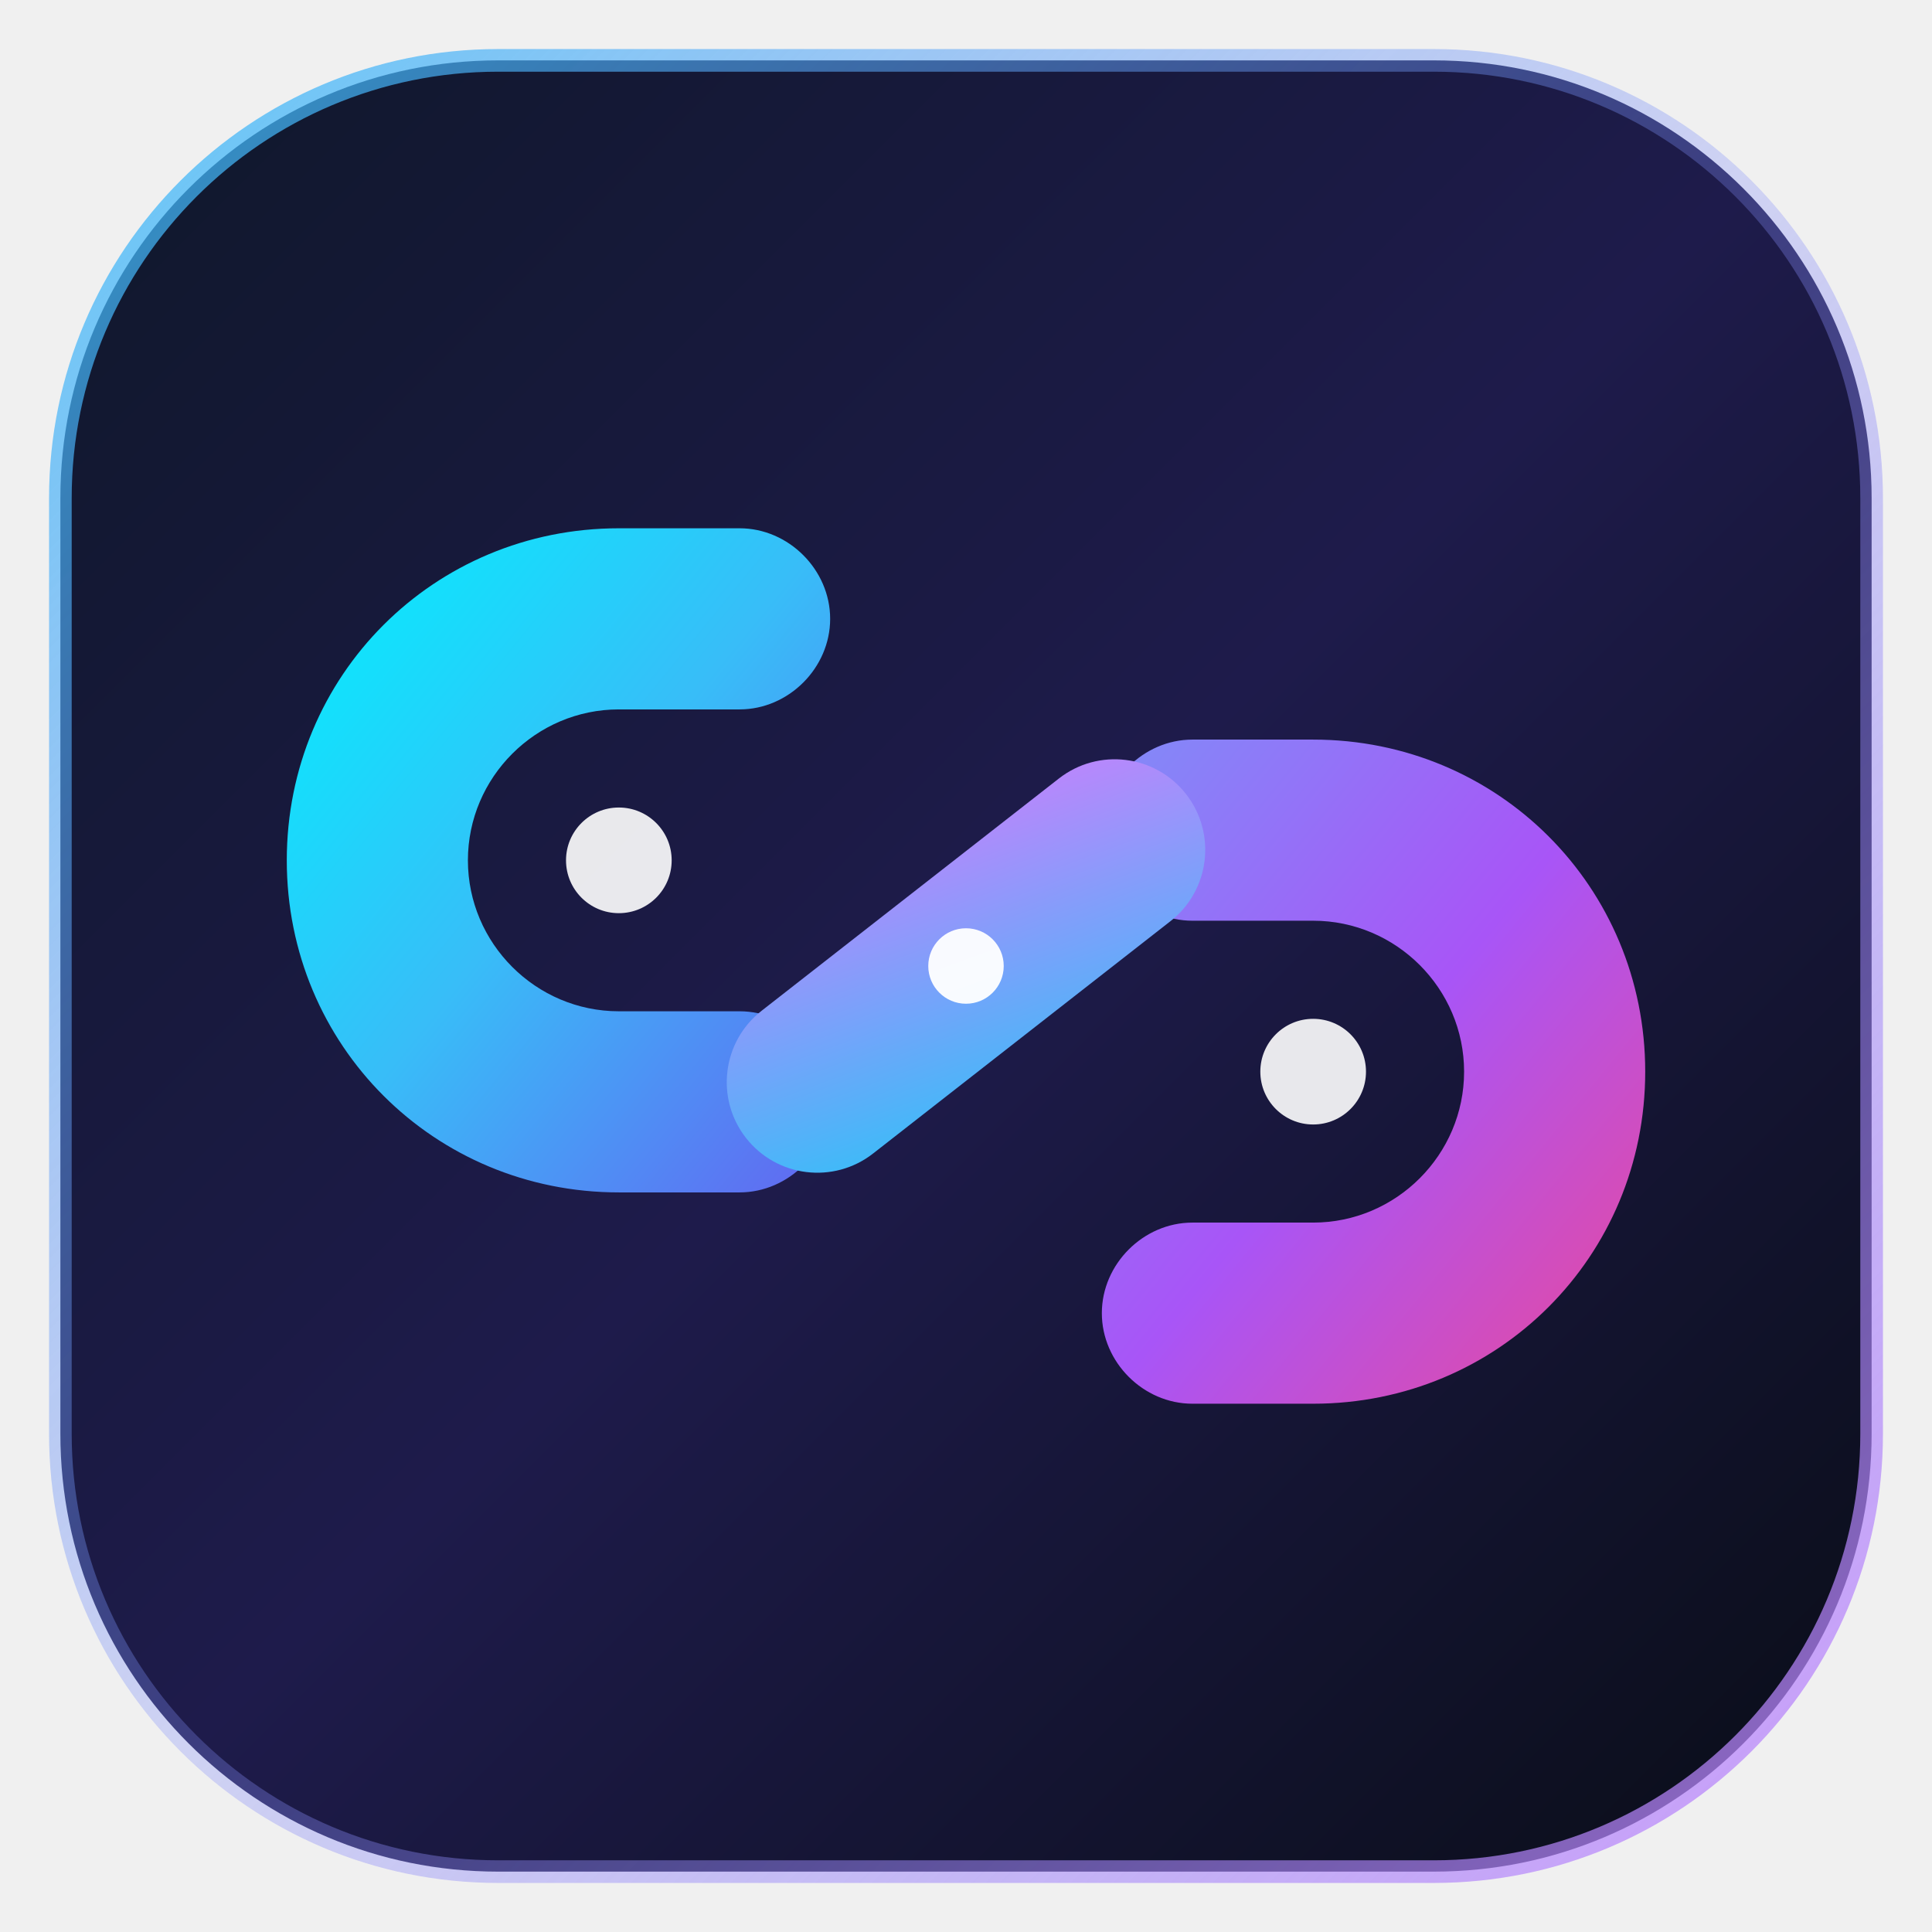
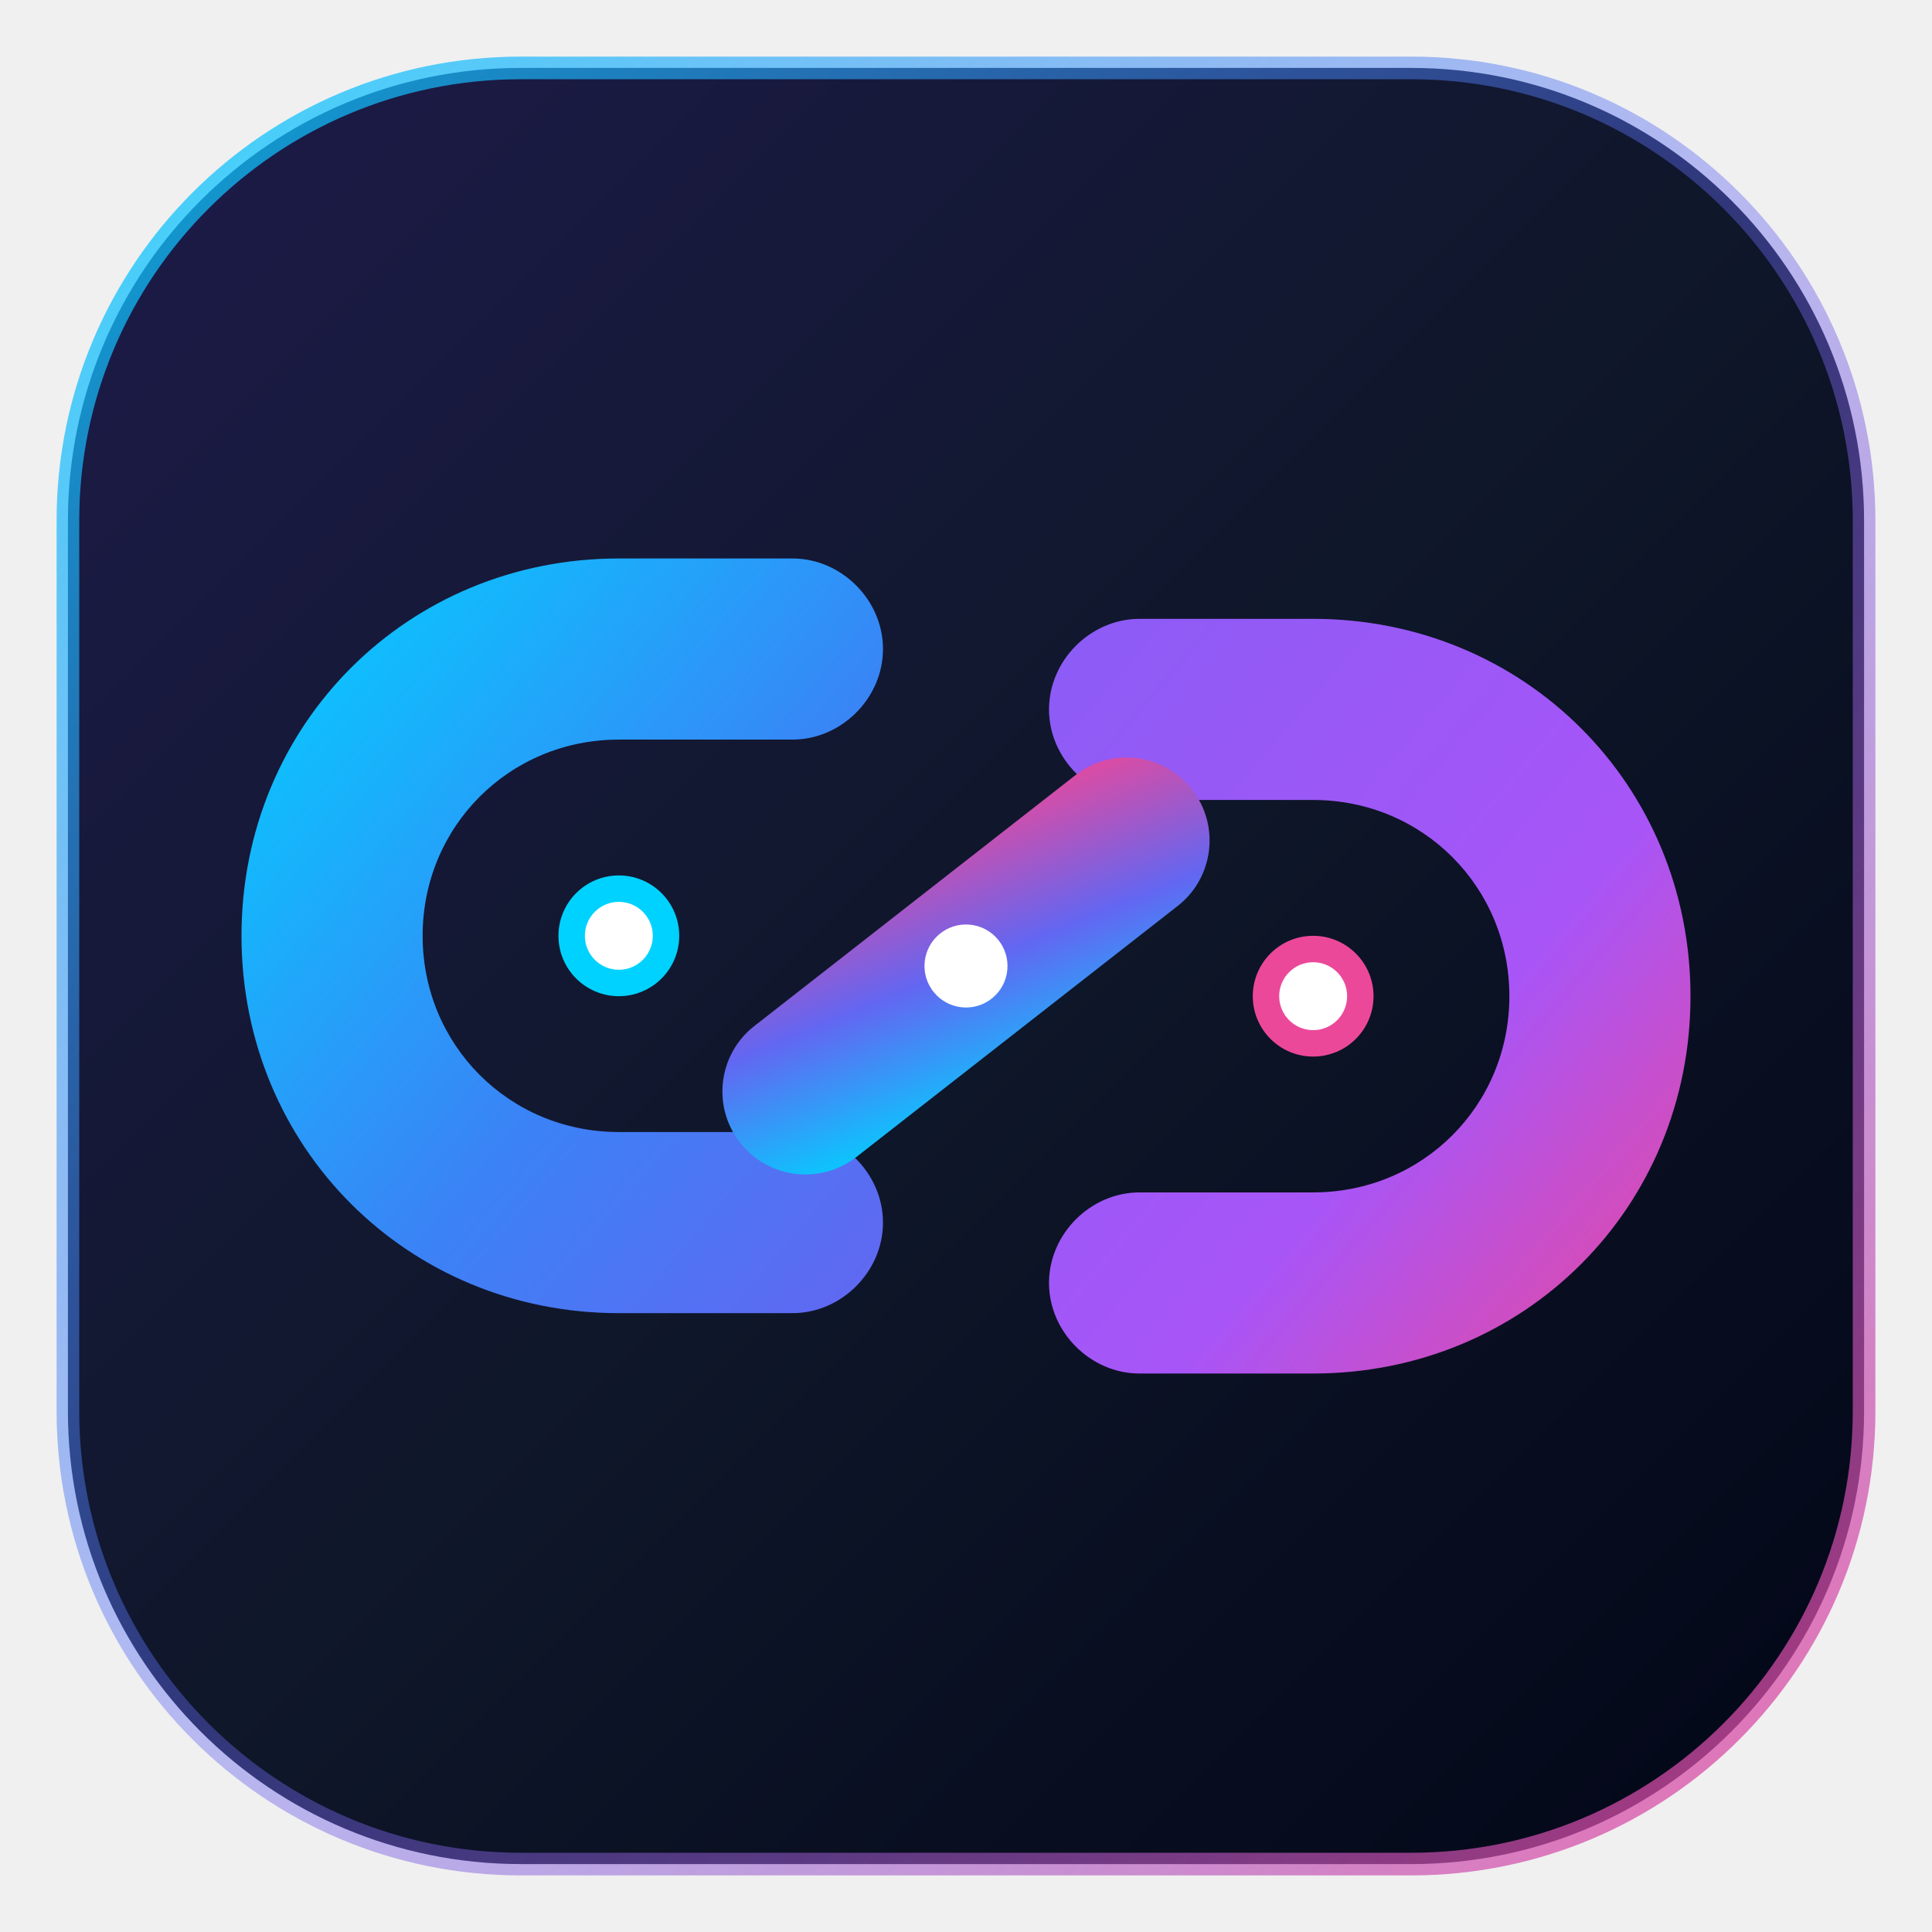
<svg xmlns="http://www.w3.org/2000/svg" viewBox="0 0 512 512" width="100%" height="100%">
  <defs>
    <linearGradient id="bgGrad" x1="0%" y1="0%" x2="100%" y2="100%">
-       <stop offset="0%" stop-color="#0F172A" />
-       <stop offset="50%" stop-color="#1E1B4B" />
-       <stop offset="100%" stop-color="#090D16" />
+       <stop offset="0%" stop-color="#1E1B4B" />
+       <stop offset="50%" stop-color="#0F172A" />
+       <stop offset="100%" stop-color="#020617" />
    </linearGradient>
    <linearGradient id="borderGlow" x1="0%" y1="0%" x2="100%" y2="100%">
-       <stop offset="0%" stop-color="#38BDF8" stop-opacity="0.8" />
-       <stop offset="50%" stop-color="#818CF8" stop-opacity="0.3" />
-       <stop offset="100%" stop-color="#C084FC" stop-opacity="0.8" />
+       <stop offset="0%" stop-color="#00D2FF" stop-opacity="0.8" />
+       <stop offset="50%" stop-color="#6366F1" stop-opacity="0.4" />
+       <stop offset="100%" stop-color="#EC4899" stop-opacity="0.8" />
    </linearGradient>
    <linearGradient id="linkGrad1" x1="0%" y1="0%" x2="100%" y2="100%">
-       <stop offset="0%" stop-color="#00F2FE" />
-       <stop offset="50%" stop-color="#38BDF8" />
+       <stop offset="0%" stop-color="#00D2FF" />
+       <stop offset="60%" stop-color="#3B82F6" />
      <stop offset="100%" stop-color="#6366F1" />
    </linearGradient>
    <linearGradient id="linkGrad2" x1="0%" y1="0%" x2="100%" y2="100%">
-       <stop offset="0%" stop-color="#818CF8" />
-       <stop offset="50%" stop-color="#A855F7" />
+       <stop offset="0%" stop-color="#8B5CF6" />
+       <stop offset="60%" stop-color="#A855F7" />
      <stop offset="100%" stop-color="#EC4899" />
    </linearGradient>
    <linearGradient id="accentGlow" x1="0%" y1="100%" x2="100%" y2="0%">
-       <stop offset="0%" stop-color="#38BDF8" />
-       <stop offset="100%" stop-color="#C084FC" />
+       <stop offset="0%" stop-color="#00D2FF" />
+       <stop offset="50%" stop-color="#6366F1" />
+       <stop offset="100%" stop-color="#EC4899" />
    </linearGradient>
  </defs>
-   <rect x="16" y="16" width="480" height="480" rx="116" ry="116" fill="url(#bgGrad)" stroke="url(#borderGlow)" stroke-width="6" />
-   <g id="link-glyph">
-     <path d="M196 140 H164 C115 140 76 179 76 228 C76 277 115 316 164 316 H196 C209 316 220 305 220 292 C220 279 209 268 196 268 H164 C142 268 124 250 124 228 C124 206 142 188 164 188 H196 C209 188 220 177 220 164 C220 151 209 140 196 140 Z" fill="url(#linkGrad1)" />
-     <path d="M316 372 H348 C397 372 436 333 436 284 C436 235 397 196 348 196 H316 C303 196 292 207 292 220 C292 233 303 244 316 244 H348 C370 244 388 262 388 284 C388 306 370 324 348 324 H316 C303 324 292 335 292 348 C292 361 303 372 316 372 Z" fill="url(#linkGrad2)" />
-     <rect x="182" y="232" width="148" height="48" rx="24" transform="rotate(-38 256 256)" fill="url(#accentGlow)" />
-     <circle cx="164" cy="228" r="14" fill="#FFFFFF" opacity="0.9" />
-     <circle cx="348" cy="284" r="14" fill="#FFFFFF" opacity="0.9" />
-     <circle cx="256" cy="256" r="10" fill="#FFFFFF" opacity="0.95" />
+   <rect x="18" y="18" width="476" height="476" rx="120" ry="120" fill="url(#bgGrad)" stroke="url(#borderGlow)" stroke-width="6" />
+   <g>
+     <path d="M210 148 H164 C108 148 64 192 64 248 C64 304 108 348 164 348 H210 C223 348 234 337 234 324 C234 311 223 300 210 300 H164 C135 300 112 277 112 248 C112 219 135 196 164 196 H210 C223 196 234 185 234 172 C234 159 223 148 210 148 Z" fill="url(#linkGrad1)" />
+     <path d="M302 364 H348 C404 364 448 320 448 264 C448 208 404 164 348 164 H302 C289 164 278 175 278 188 C278 201 289 212 302 212 H348 C377 212 400 235 400 264 C400 293 377 316 348 316 H302 C289 316 278 327 278 340 C278 353 289 364 302 364 Z" fill="url(#linkGrad2)" />
+     <rect x="180" y="234" width="152" height="44" rx="22" transform="rotate(-38 256 256)" fill="url(#accentGlow)" />
+     <circle cx="164" cy="248" r="16" fill="#00D2FF" />
+     <circle cx="164" cy="248" r="9" fill="#FFFFFF" />
+     <circle cx="348" cy="264" r="16" fill="#EC4899" />
+     <circle cx="348" cy="264" r="9" fill="#FFFFFF" />
+     <circle cx="256" cy="256" r="11" fill="#FFFFFF" />
  </g>
</svg>
